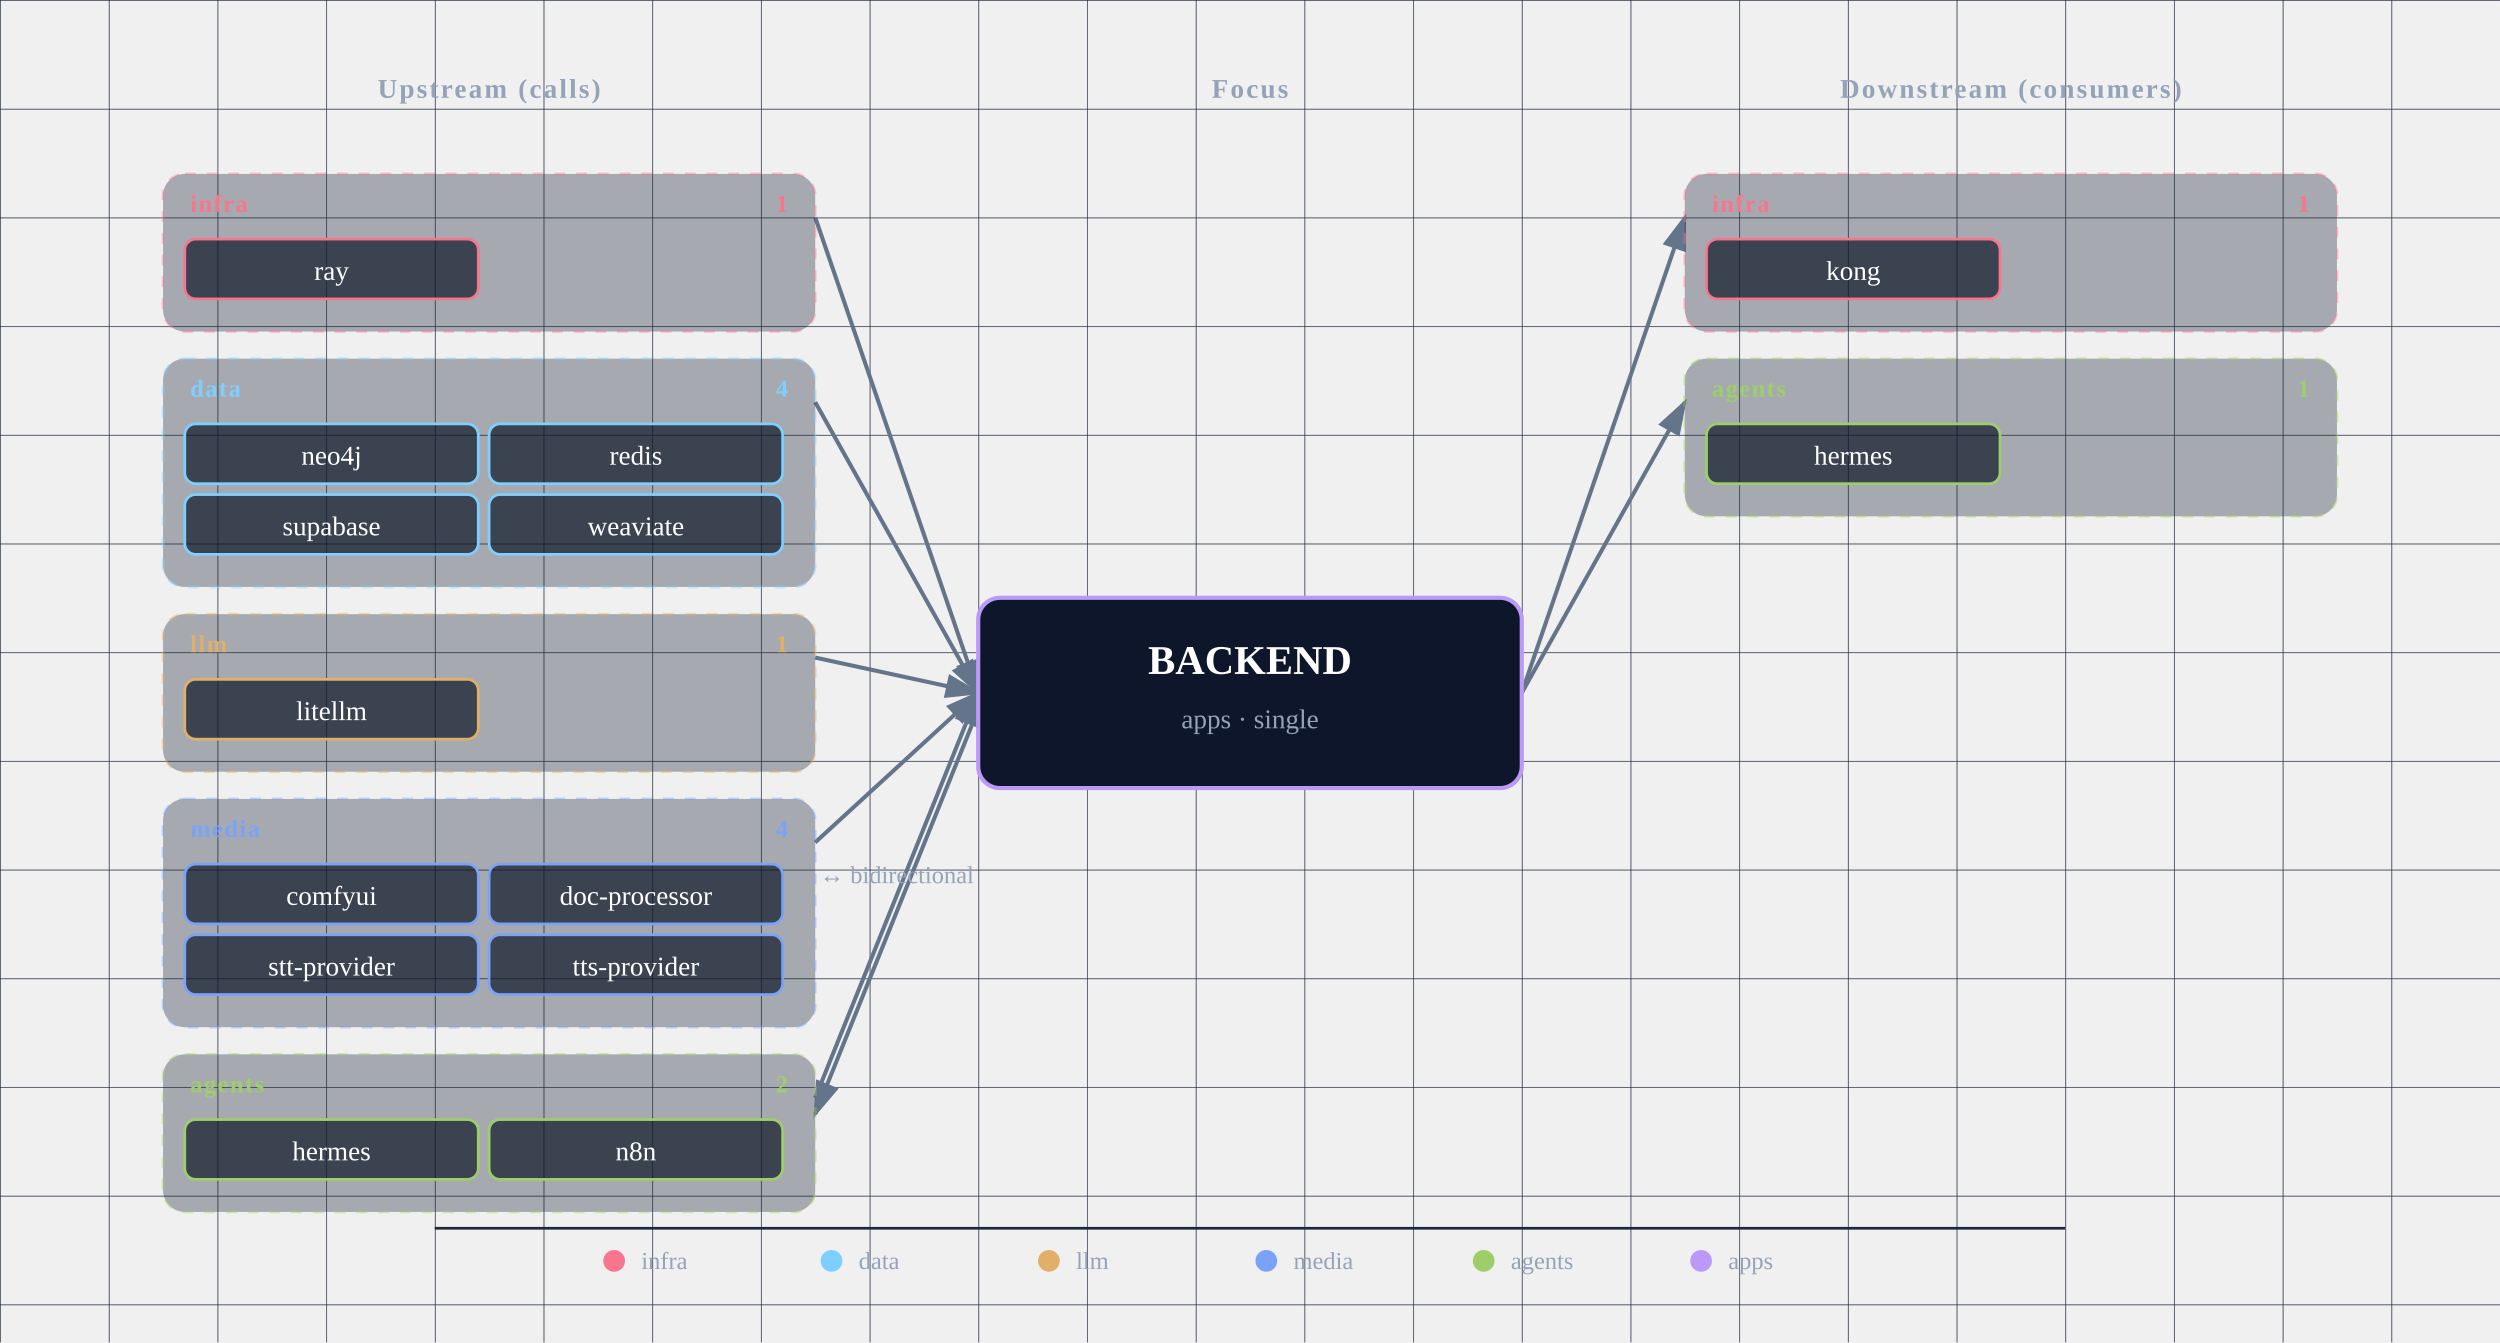
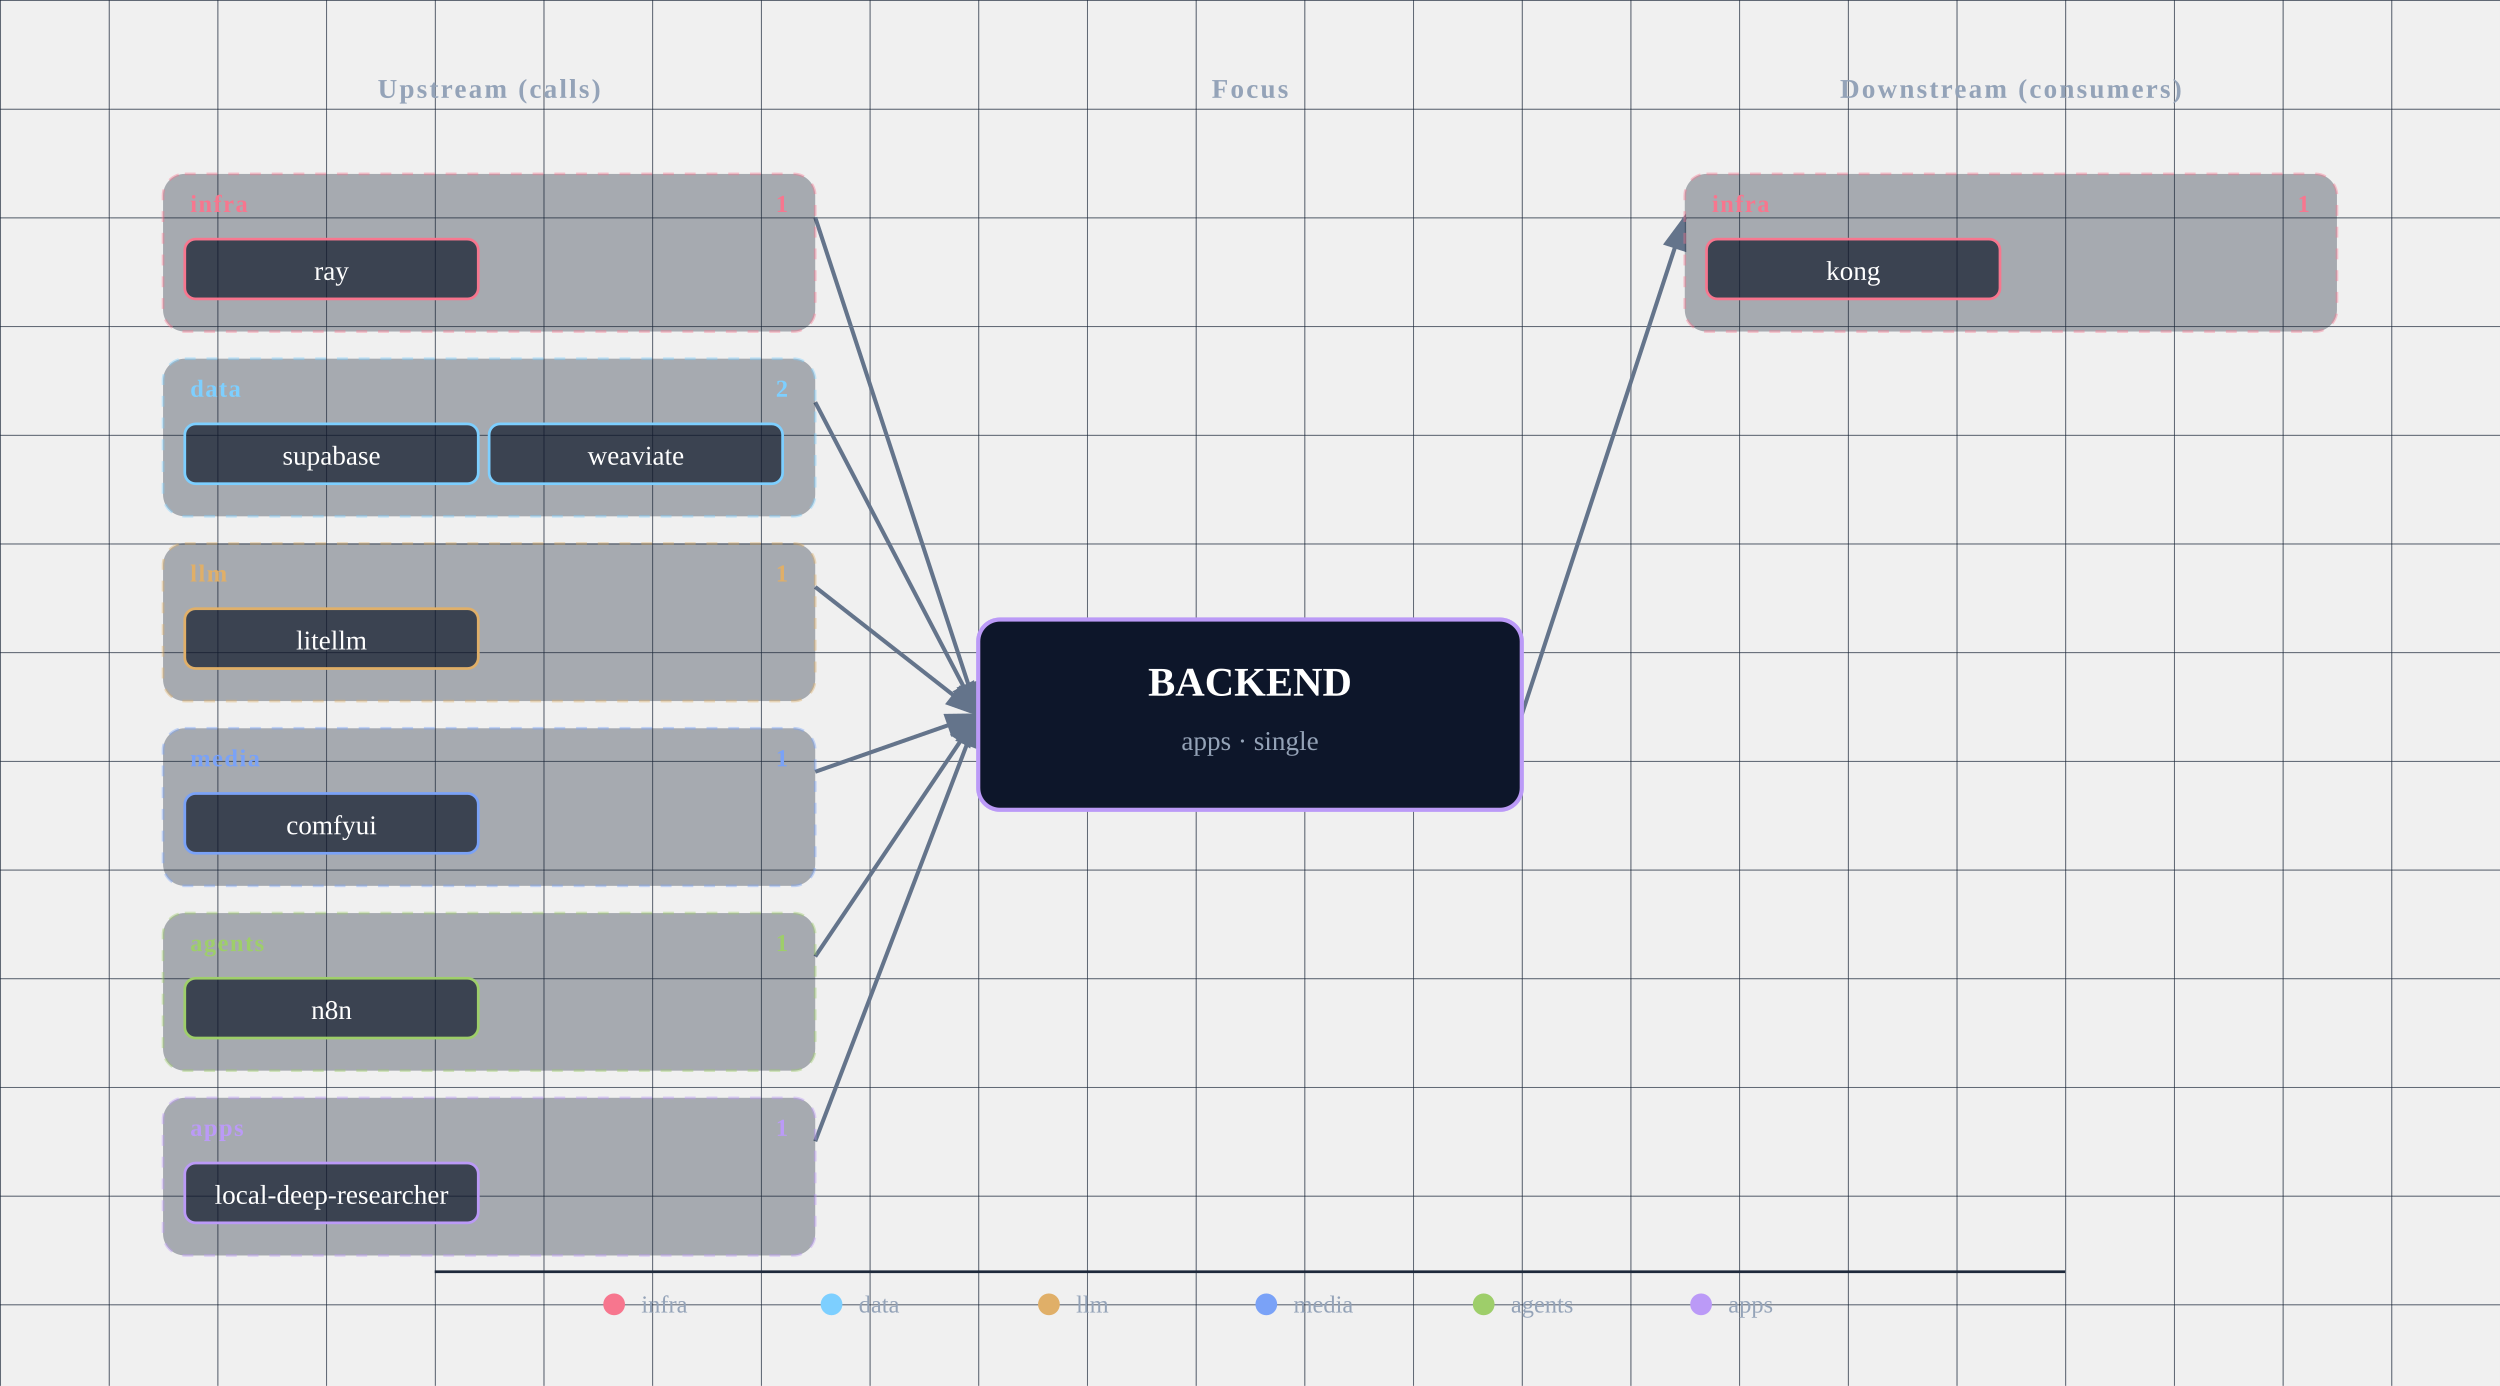
- <svg xmlns="http://www.w3.org/2000/svg" viewBox="0 0 920 494">
+ <svg xmlns="http://www.w3.org/2000/svg" viewBox="0 0 920 510">
  <defs>
    <pattern id="grid" width="40" height="40" patternUnits="userSpaceOnUse">
      <path d="M 40 0 L 0 0 0 40" fill="none" stroke="#1e293b" stroke-width="0.5" />
    </pattern>
    <marker id="arrowhead" markerWidth="9" markerHeight="6" refX="8" refY="3" orient="auto">
      <polygon points="0 0, 9 3, 0 6" fill="#64748b" />
    </marker>
    <filter id="focus-glow" x="-50%" y="-50%" width="200%" height="200%">
      <feGaussianBlur in="SourceAlpha" stdDeviation="6" />
      <feFlood flood-color="#bb9af7" flood-opacity="0.6" />
      <feComposite in2="SourceAlpha" operator="in" />
      <feMerge>
        <feMergeNode />
        <feMergeNode in="SourceGraphic" />
      </feMerge>
    </filter>
  </defs>
-   <rect width="920" height="494" fill="url(#grid)" />
+   <rect width="920" height="510" fill="url(#grid)" />
  <text x="180" y="36" fill="#94a3b8" font-size="10" font-weight="600" text-anchor="middle" letter-spacing="0.08em">Upstream (calls)</text>
  <text x="460" y="36" fill="#94a3b8" font-size="10" font-weight="600" text-anchor="middle" letter-spacing="0.08em">Focus</text>
  <text x="740" y="36" fill="#94a3b8" font-size="10" font-weight="600" text-anchor="middle" letter-spacing="0.08em">Downstream (consumers)</text>
-   <line x1="300" y1="80" x2="360" y2="255" stroke="#64748b" stroke-width="1.5" marker-end="url(#arrowhead)" />
-   <line x1="300" y1="148" x2="360" y2="255" stroke="#64748b" stroke-width="1.5" marker-end="url(#arrowhead)" />
-   <line x1="300" y1="242" x2="360" y2="255" stroke="#64748b" stroke-width="1.5" marker-end="url(#arrowhead)" />
-   <line x1="300" y1="310" x2="360" y2="255" stroke="#64748b" stroke-width="1.5" marker-end="url(#arrowhead)" />
-   <line x1="300" y1="404" x2="360" y2="255" stroke="#64748b" stroke-width="1.5" marker-end="url(#arrowhead)" />
-   <line x1="360" y1="261" x2="300" y2="410" stroke="#64748b" stroke-width="1.5" marker-end="url(#arrowhead)" />
-   <text x="330" y="325" fill="#94a3b8" font-size="9" text-anchor="middle">↔ bidirectional</text>
-   <line x1="560" y1="255" x2="620" y2="80" stroke="#64748b" stroke-width="1.5" marker-end="url(#arrowhead)" />
-   <line x1="560" y1="255" x2="620" y2="148" stroke="#64748b" stroke-width="1.5" marker-end="url(#arrowhead)" />
+   <line x1="300" y1="80" x2="360" y2="263" stroke="#64748b" stroke-width="1.5" marker-end="url(#arrowhead)" />
+   <line x1="300" y1="148" x2="360" y2="263" stroke="#64748b" stroke-width="1.5" marker-end="url(#arrowhead)" />
+   <line x1="300" y1="216" x2="360" y2="263" stroke="#64748b" stroke-width="1.5" marker-end="url(#arrowhead)" />
+   <line x1="300" y1="284" x2="360" y2="263" stroke="#64748b" stroke-width="1.5" marker-end="url(#arrowhead)" />
+   <line x1="300" y1="352" x2="360" y2="263" stroke="#64748b" stroke-width="1.5" marker-end="url(#arrowhead)" />
+   <line x1="300" y1="420" x2="360" y2="263" stroke="#64748b" stroke-width="1.5" marker-end="url(#arrowhead)" />
+   <line x1="560" y1="263" x2="620" y2="80" stroke="#64748b" stroke-width="1.5" marker-end="url(#arrowhead)" />
  <g>
    <g class="cluster">
      <rect x="60" y="64" width="240" height="58" rx="8" fill="rgba(30,41,59,0.35)" stroke="#f7768e" stroke-width="1" stroke-dasharray="4,4" stroke-opacity="0.4" />
      <text x="70" y="78" fill="#f7768e" font-size="9" font-weight="700" text-anchor="start" style="letter-spacing:0.06em;text-transform:uppercase;">infra</text>
      <text x="290" y="78" fill="#f7768e" font-size="9" font-weight="600" text-anchor="end">1</text>
    </g>
    <g>
      <rect x="68" y="88" width="108" height="22" rx="4" fill="rgba(15,23,42,0.7)" stroke="#f7768e" stroke-width="1" />
      <text x="122" y="103" fill="white" font-size="10" text-anchor="middle">ray</text>
    </g>
    <g class="cluster">
-       <rect x="60" y="132" width="240" height="84" rx="8" fill="rgba(30,41,59,0.35)" stroke="#7dcfff" stroke-width="1" stroke-dasharray="4,4" stroke-opacity="0.4" />
+       <rect x="60" y="132" width="240" height="58" rx="8" fill="rgba(30,41,59,0.35)" stroke="#7dcfff" stroke-width="1" stroke-dasharray="4,4" stroke-opacity="0.4" />
      <text x="70" y="146" fill="#7dcfff" font-size="9" font-weight="700" text-anchor="start" style="letter-spacing:0.06em;text-transform:uppercase;">data</text>
-       <text x="290" y="146" fill="#7dcfff" font-size="9" font-weight="600" text-anchor="end">4</text>
+       <text x="290" y="146" fill="#7dcfff" font-size="9" font-weight="600" text-anchor="end">2</text>
    </g>
    <g>
      <rect x="68" y="156" width="108" height="22" rx="4" fill="rgba(15,23,42,0.7)" stroke="#7dcfff" stroke-width="1" />
-       <text x="122" y="171" fill="white" font-size="10" text-anchor="middle">neo4j</text>
+       <text x="122" y="171" fill="white" font-size="10" text-anchor="middle">supabase</text>
    </g>
    <g>
      <rect x="180" y="156" width="108" height="22" rx="4" fill="rgba(15,23,42,0.7)" stroke="#7dcfff" stroke-width="1" />
-       <text x="234" y="171" fill="white" font-size="10" text-anchor="middle">redis</text>
+       <text x="234" y="171" fill="white" font-size="10" text-anchor="middle">weaviate</text>
+     </g>
+     <g class="cluster">
+       <rect x="60" y="200" width="240" height="58" rx="8" fill="rgba(30,41,59,0.35)" stroke="#e0af68" stroke-width="1" stroke-dasharray="4,4" stroke-opacity="0.4" />
+       <text x="70" y="214" fill="#e0af68" font-size="9" font-weight="700" text-anchor="start" style="letter-spacing:0.06em;text-transform:uppercase;">llm</text>
+       <text x="290" y="214" fill="#e0af68" font-size="9" font-weight="600" text-anchor="end">1</text>
    </g>
    <g>
-       <rect x="68" y="182" width="108" height="22" rx="4" fill="rgba(15,23,42,0.7)" stroke="#7dcfff" stroke-width="1" />
-       <text x="122" y="197" fill="white" font-size="10" text-anchor="middle">supabase</text>
+       <rect x="68" y="224" width="108" height="22" rx="4" fill="rgba(15,23,42,0.7)" stroke="#e0af68" stroke-width="1" />
+       <text x="122" y="239" fill="white" font-size="10" text-anchor="middle">litellm</text>
+     </g>
+     <g class="cluster">
+       <rect x="60" y="268" width="240" height="58" rx="8" fill="rgba(30,41,59,0.35)" stroke="#7aa2f7" stroke-width="1" stroke-dasharray="4,4" stroke-opacity="0.4" />
+       <text x="70" y="282" fill="#7aa2f7" font-size="9" font-weight="700" text-anchor="start" style="letter-spacing:0.06em;text-transform:uppercase;">media</text>
+       <text x="290" y="282" fill="#7aa2f7" font-size="9" font-weight="600" text-anchor="end">1</text>
    </g>
    <g>
-       <rect x="180" y="182" width="108" height="22" rx="4" fill="rgba(15,23,42,0.7)" stroke="#7dcfff" stroke-width="1" />
-       <text x="234" y="197" fill="white" font-size="10" text-anchor="middle">weaviate</text>
+       <rect x="68" y="292" width="108" height="22" rx="4" fill="rgba(15,23,42,0.7)" stroke="#7aa2f7" stroke-width="1" />
+       <text x="122" y="307" fill="white" font-size="10" text-anchor="middle">comfyui</text>
    </g>
    <g class="cluster">
-       <rect x="60" y="226" width="240" height="58" rx="8" fill="rgba(30,41,59,0.35)" stroke="#e0af68" stroke-width="1" stroke-dasharray="4,4" stroke-opacity="0.4" />
-       <text x="70" y="240" fill="#e0af68" font-size="9" font-weight="700" text-anchor="start" style="letter-spacing:0.06em;text-transform:uppercase;">llm</text>
-       <text x="290" y="240" fill="#e0af68" font-size="9" font-weight="600" text-anchor="end">1</text>
+       <rect x="60" y="336" width="240" height="58" rx="8" fill="rgba(30,41,59,0.35)" stroke="#9ece6a" stroke-width="1" stroke-dasharray="4,4" stroke-opacity="0.4" />
+       <text x="70" y="350" fill="#9ece6a" font-size="9" font-weight="700" text-anchor="start" style="letter-spacing:0.06em;text-transform:uppercase;">agents</text>
+       <text x="290" y="350" fill="#9ece6a" font-size="9" font-weight="600" text-anchor="end">1</text>
    </g>
    <g>
-       <rect x="68" y="250" width="108" height="22" rx="4" fill="rgba(15,23,42,0.7)" stroke="#e0af68" stroke-width="1" />
-       <text x="122" y="265" fill="white" font-size="10" text-anchor="middle">litellm</text>
+       <rect x="68" y="360" width="108" height="22" rx="4" fill="rgba(15,23,42,0.7)" stroke="#9ece6a" stroke-width="1" />
+       <text x="122" y="375" fill="white" font-size="10" text-anchor="middle">n8n</text>
    </g>
    <g class="cluster">
-       <rect x="60" y="294" width="240" height="84" rx="8" fill="rgba(30,41,59,0.35)" stroke="#7aa2f7" stroke-width="1" stroke-dasharray="4,4" stroke-opacity="0.4" />
-       <text x="70" y="308" fill="#7aa2f7" font-size="9" font-weight="700" text-anchor="start" style="letter-spacing:0.06em;text-transform:uppercase;">media</text>
-       <text x="290" y="308" fill="#7aa2f7" font-size="9" font-weight="600" text-anchor="end">4</text>
+       <rect x="60" y="404" width="240" height="58" rx="8" fill="rgba(30,41,59,0.35)" stroke="#bb9af7" stroke-width="1" stroke-dasharray="4,4" stroke-opacity="0.4" />
+       <text x="70" y="418" fill="#bb9af7" font-size="9" font-weight="700" text-anchor="start" style="letter-spacing:0.06em;text-transform:uppercase;">apps</text>
+       <text x="290" y="418" fill="#bb9af7" font-size="9" font-weight="600" text-anchor="end">1</text>
    </g>
    <g>
-       <rect x="68" y="318" width="108" height="22" rx="4" fill="rgba(15,23,42,0.7)" stroke="#7aa2f7" stroke-width="1" />
-       <text x="122" y="333" fill="white" font-size="10" text-anchor="middle">comfyui</text>
-     </g>
-     <g>
-       <rect x="180" y="318" width="108" height="22" rx="4" fill="rgba(15,23,42,0.7)" stroke="#7aa2f7" stroke-width="1" />
-       <text x="234" y="333" fill="white" font-size="10" text-anchor="middle">doc-processor</text>
-     </g>
-     <g>
-       <rect x="68" y="344" width="108" height="22" rx="4" fill="rgba(15,23,42,0.7)" stroke="#7aa2f7" stroke-width="1" />
-       <text x="122" y="359" fill="white" font-size="10" text-anchor="middle">stt-provider</text>
-     </g>
-     <g>
-       <rect x="180" y="344" width="108" height="22" rx="4" fill="rgba(15,23,42,0.7)" stroke="#7aa2f7" stroke-width="1" />
-       <text x="234" y="359" fill="white" font-size="10" text-anchor="middle">tts-provider</text>
-     </g>
-     <g class="cluster">
-       <rect x="60" y="388" width="240" height="58" rx="8" fill="rgba(30,41,59,0.35)" stroke="#9ece6a" stroke-width="1" stroke-dasharray="4,4" stroke-opacity="0.4" />
-       <text x="70" y="402" fill="#9ece6a" font-size="9" font-weight="700" text-anchor="start" style="letter-spacing:0.06em;text-transform:uppercase;">agents</text>
-       <text x="290" y="402" fill="#9ece6a" font-size="9" font-weight="600" text-anchor="end">2</text>
-     </g>
-     <g>
-       <rect x="68" y="412" width="108" height="22" rx="4" fill="rgba(15,23,42,0.7)" stroke="#9ece6a" stroke-width="1" />
-       <text x="122" y="427" fill="white" font-size="10" text-anchor="middle">hermes</text>
-     </g>
-     <g>
-       <rect x="180" y="412" width="108" height="22" rx="4" fill="rgba(15,23,42,0.7)" stroke="#9ece6a" stroke-width="1" />
-       <text x="234" y="427" fill="white" font-size="10" text-anchor="middle">n8n</text>
+       <rect x="68" y="428" width="108" height="22" rx="4" fill="rgba(15,23,42,0.7)" stroke="#bb9af7" stroke-width="1" />
+       <text x="122" y="443" fill="white" font-size="10" text-anchor="middle">local-deep-researcher</text>
    </g>
  </g>
  <g>
    <g class="cluster">
      <rect x="620" y="64" width="240" height="58" rx="8" fill="rgba(30,41,59,0.35)" stroke="#f7768e" stroke-width="1" stroke-dasharray="4,4" stroke-opacity="0.4" />
      <text x="630" y="78" fill="#f7768e" font-size="9" font-weight="700" text-anchor="start" style="letter-spacing:0.06em;text-transform:uppercase;">infra</text>
      <text x="850" y="78" fill="#f7768e" font-size="9" font-weight="600" text-anchor="end">1</text>
    </g>
    <g>
      <rect x="628" y="88" width="108" height="22" rx="4" fill="rgba(15,23,42,0.7)" stroke="#f7768e" stroke-width="1" />
      <text x="682" y="103" fill="white" font-size="10" text-anchor="middle">kong</text>
    </g>
-     <g class="cluster">
-       <rect x="620" y="132" width="240" height="58" rx="8" fill="rgba(30,41,59,0.35)" stroke="#9ece6a" stroke-width="1" stroke-dasharray="4,4" stroke-opacity="0.4" />
-       <text x="630" y="146" fill="#9ece6a" font-size="9" font-weight="700" text-anchor="start" style="letter-spacing:0.06em;text-transform:uppercase;">agents</text>
-       <text x="850" y="146" fill="#9ece6a" font-size="9" font-weight="600" text-anchor="end">1</text>
-     </g>
-     <g>
-       <rect x="628" y="156" width="108" height="22" rx="4" fill="rgba(15,23,42,0.7)" stroke="#9ece6a" stroke-width="1" />
-       <text x="682" y="171" fill="white" font-size="10" text-anchor="middle">hermes</text>
-     </g>
  </g>
  <g class="focus" filter="url(#focus-glow)">
-     <rect x="360" y="220" width="200" height="70" rx="8" fill="#0f172a" stroke="#bb9af7" stroke-width="1.5" />
-     <text x="460" y="248" fill="white" font-size="15" font-weight="700" text-anchor="middle">BACKEND</text>
-     <text x="460" y="268" fill="#94a3b8" font-size="10" text-anchor="middle">apps · single</text>
+     <rect x="360" y="228" width="200" height="70" rx="8" fill="#0f172a" stroke="#bb9af7" stroke-width="1.5" />
+     <text x="460" y="256" fill="white" font-size="15" font-weight="700" text-anchor="middle">BACKEND</text>
+     <text x="460" y="276" fill="#94a3b8" font-size="10" text-anchor="middle">apps · single</text>
  </g>
  <g class="legend">
-     <line x1="160" y1="452" x2="760" y2="452" stroke="#1e293b" stroke-width="1" />
-     <circle cx="226" cy="464" r="4" fill="#f7768e" />
-     <text x="236" y="467" fill="#94a3b8" font-size="9" font-weight="400" text-anchor="start">infra</text>
-     <circle cx="306" cy="464" r="4" fill="#7dcfff" />
-     <text x="316" y="467" fill="#94a3b8" font-size="9" font-weight="400" text-anchor="start">data</text>
-     <circle cx="386" cy="464" r="4" fill="#e0af68" />
-     <text x="396" y="467" fill="#94a3b8" font-size="9" font-weight="400" text-anchor="start">llm</text>
-     <circle cx="466" cy="464" r="4" fill="#7aa2f7" />
-     <text x="476" y="467" fill="#94a3b8" font-size="9" font-weight="400" text-anchor="start">media</text>
-     <circle cx="546" cy="464" r="4" fill="#9ece6a" />
-     <text x="556" y="467" fill="#94a3b8" font-size="9" font-weight="400" text-anchor="start">agents</text>
-     <circle cx="626" cy="464" r="4" fill="#bb9af7" />
-     <text x="636" y="467" fill="#94a3b8" font-size="9" font-weight="400" text-anchor="start">apps</text>
+     <line x1="160" y1="468" x2="760" y2="468" stroke="#1e293b" stroke-width="1" />
+     <circle cx="226" cy="480" r="4" fill="#f7768e" />
+     <text x="236" y="483" fill="#94a3b8" font-size="9" font-weight="400" text-anchor="start">infra</text>
+     <circle cx="306" cy="480" r="4" fill="#7dcfff" />
+     <text x="316" y="483" fill="#94a3b8" font-size="9" font-weight="400" text-anchor="start">data</text>
+     <circle cx="386" cy="480" r="4" fill="#e0af68" />
+     <text x="396" y="483" fill="#94a3b8" font-size="9" font-weight="400" text-anchor="start">llm</text>
+     <circle cx="466" cy="480" r="4" fill="#7aa2f7" />
+     <text x="476" y="483" fill="#94a3b8" font-size="9" font-weight="400" text-anchor="start">media</text>
+     <circle cx="546" cy="480" r="4" fill="#9ece6a" />
+     <text x="556" y="483" fill="#94a3b8" font-size="9" font-weight="400" text-anchor="start">agents</text>
+     <circle cx="626" cy="480" r="4" fill="#bb9af7" />
+     <text x="636" y="483" fill="#94a3b8" font-size="9" font-weight="400" text-anchor="start">apps</text>
  </g>
</svg>
